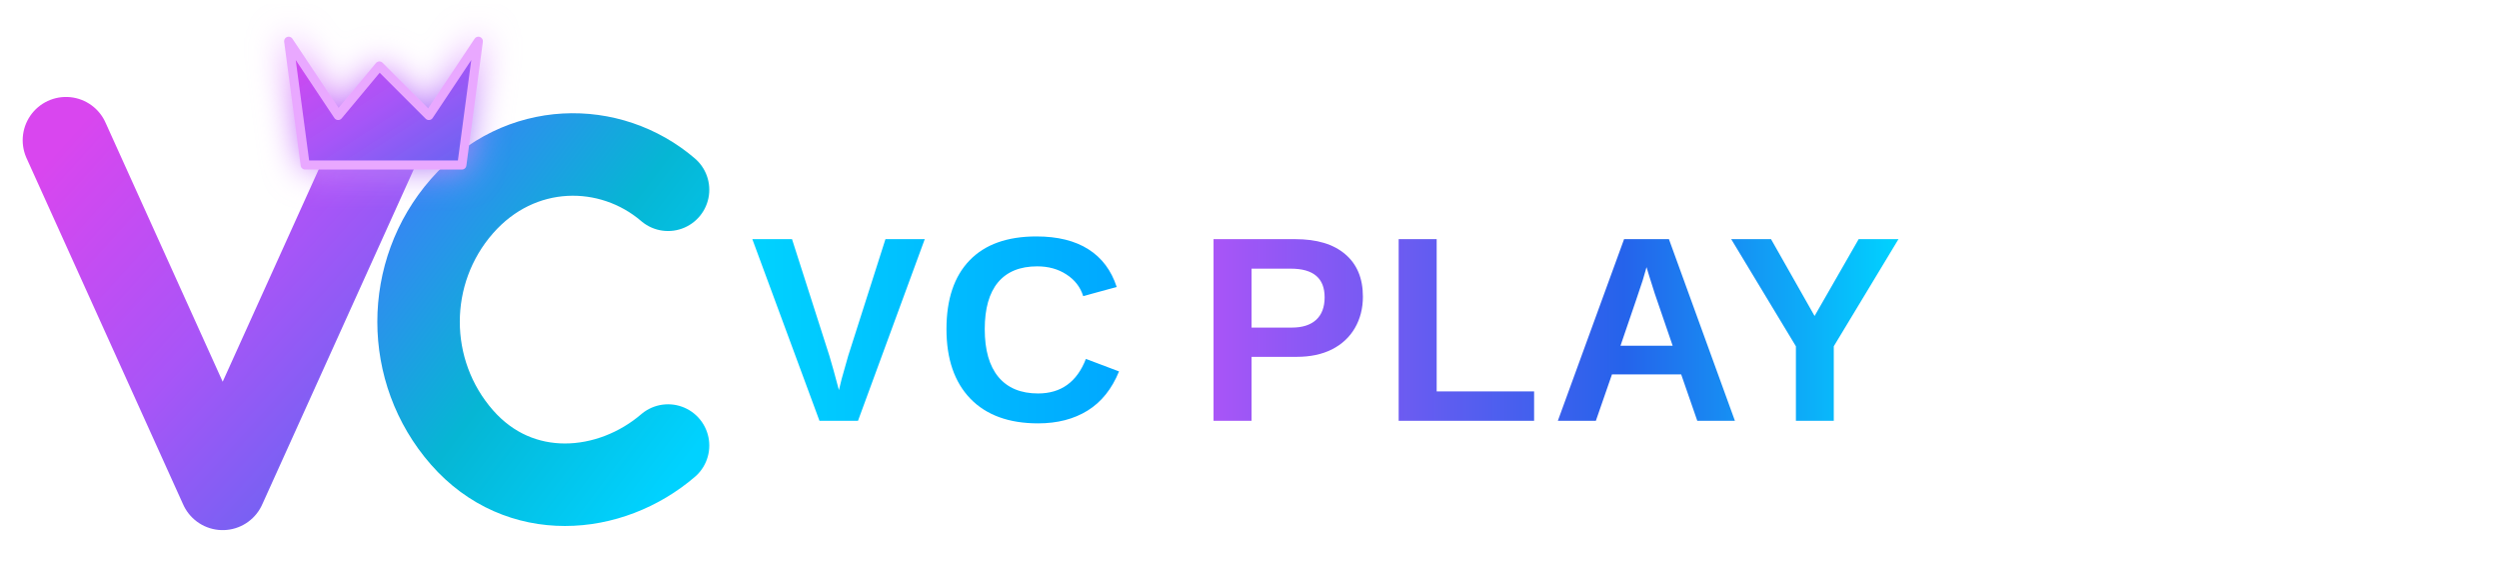
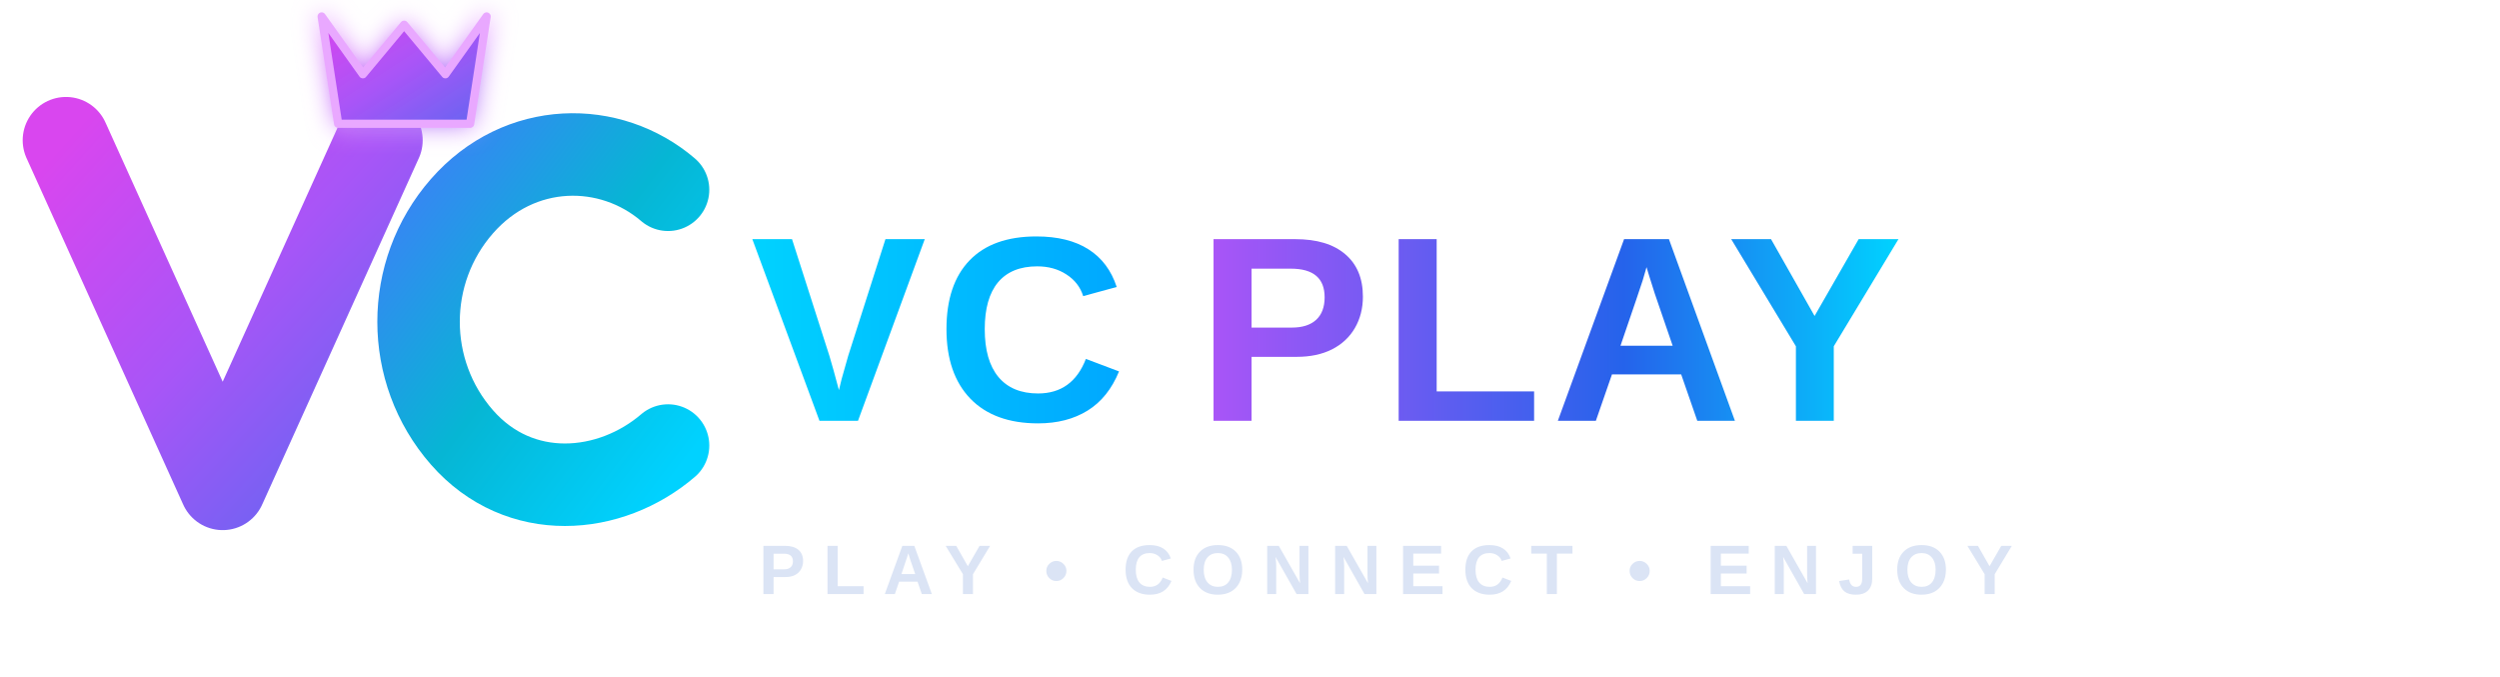
- <svg xmlns="http://www.w3.org/2000/svg" viewBox="0 0 303 70" role="img" aria-labelledby="title desc">
+ <svg xmlns="http://www.w3.org/2000/svg" viewBox="0 0 303 82" role="img" aria-labelledby="title desc">
  <defs>
    <linearGradient id="purpleGradient" x1="0%" y1="0%" x2="100%" y2="100%">
      <stop offset="0%" stop-color="#d946ef" />
      <stop offset="50%" stop-color="#a855f7" />
      <stop offset="100%" stop-color="#6366f1" />
    </linearGradient>
    <linearGradient id="blueGradient" x1="0%" y1="0%" x2="100%" y2="100%">
      <stop offset="0%" stop-color="#3b82f6" />
      <stop offset="50%" stop-color="#06b6d4" />
      <stop offset="100%" stop-color="#00d2ff" />
    </linearGradient>
    <linearGradient id="vcText" x1="0%" y1="0%" x2="100%" y2="0%">
      <stop offset="0%" stop-color="#00d2ff" />
      <stop offset="100%" stop-color="#00a8ff" />
    </linearGradient>
    <linearGradient id="playText" x1="0%" y1="0%" x2="100%" y2="0%">
      <stop offset="0%" stop-color="#a855f7" />
      <stop offset="60%" stop-color="#2563eb" />
      <stop offset="100%" stop-color="#00d2ff" />
    </linearGradient>
-   </defs>
-   <defs>
    <filter id="glow" x="-30%" y="-30%" width="160%" height="170%">
-       <feGaussianBlur stdDeviation="2.1" result="blur" />
+       <feGaussianBlur stdDeviation="1.5" result="blur" />
      <feMerge>
        <feMergeNode in="blur" />
        <feMergeNode in="SourceGraphic" />
      </feMerge>
    </filter>
  </defs>
  <g fill="none" stroke-linecap="round" stroke-linejoin="round">
    <path d="M8 17 27 59 46 17" stroke="url(#purpleGradient)" stroke-width="10.5" />
    <path d="M81 23 C74 17 63 17 56 25 C49 33 49 45 56 53 C63 61 74 60 81 54" stroke="url(#blueGradient)" stroke-width="10" />
  </g>
-   <path d="M35 5 41 14 46 8 52 14 58 5 56 20 37 20Z" fill="url(#purpleGradient)" stroke="#e9a8ff" stroke-width="1.1" stroke-linejoin="round" filter="url(#glow)" />
+   <path d="M39 2 44 9 49 3 54 9 59 2 57 15 41 15Z" fill="url(#purpleGradient)" stroke="#e9a8ff" stroke-width="1" stroke-linejoin="round" filter="url(#glow)" />
  <g font-family="Orbitron, Rajdhani, Arial, sans-serif" font-weight="900">
    <text x="91" y="51" font-size="32" letter-spacing="1.1" fill="url(#vcText)">VC</text>
    <text x="145" y="51" font-size="32" letter-spacing="1.1" fill="url(#playText)">PLAY</text>
  </g>
+   <text x="92" y="72" font-family="Arial, Helvetica, sans-serif" font-size="8.5" font-weight="700" letter-spacing="2.1" fill="#dbe4f5">PLAY • CONNECT • ENJOY</text>
</svg>
